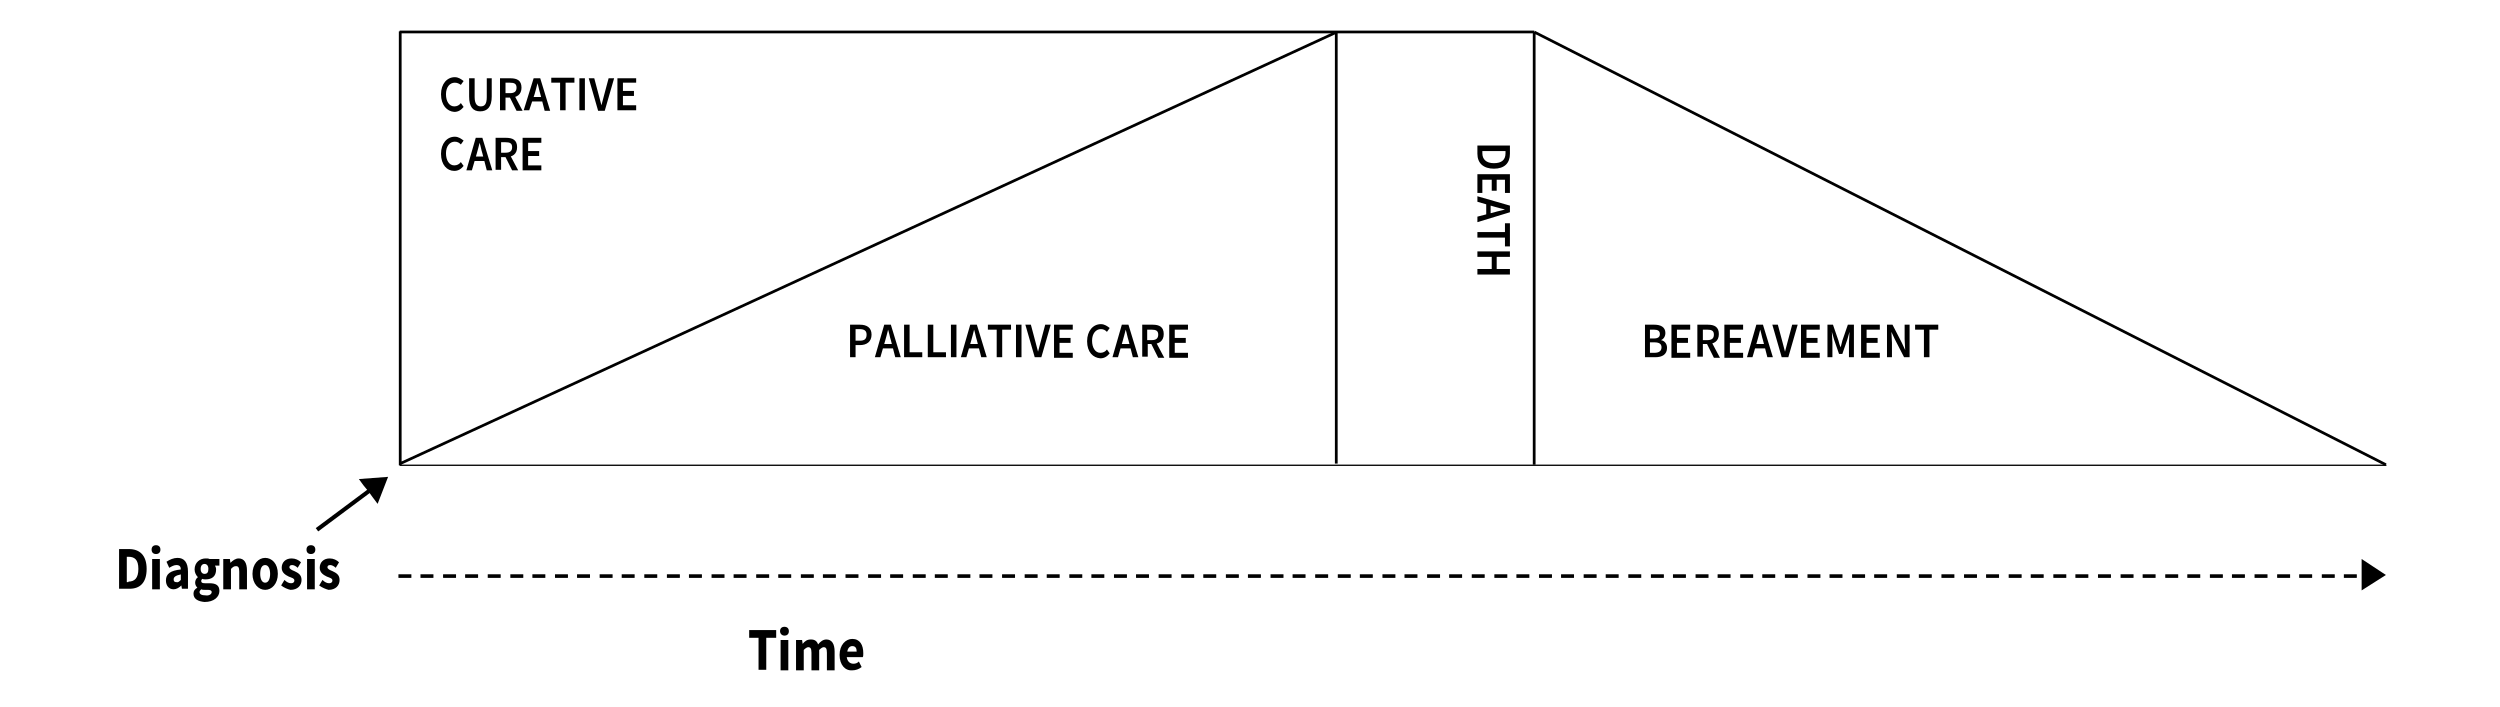
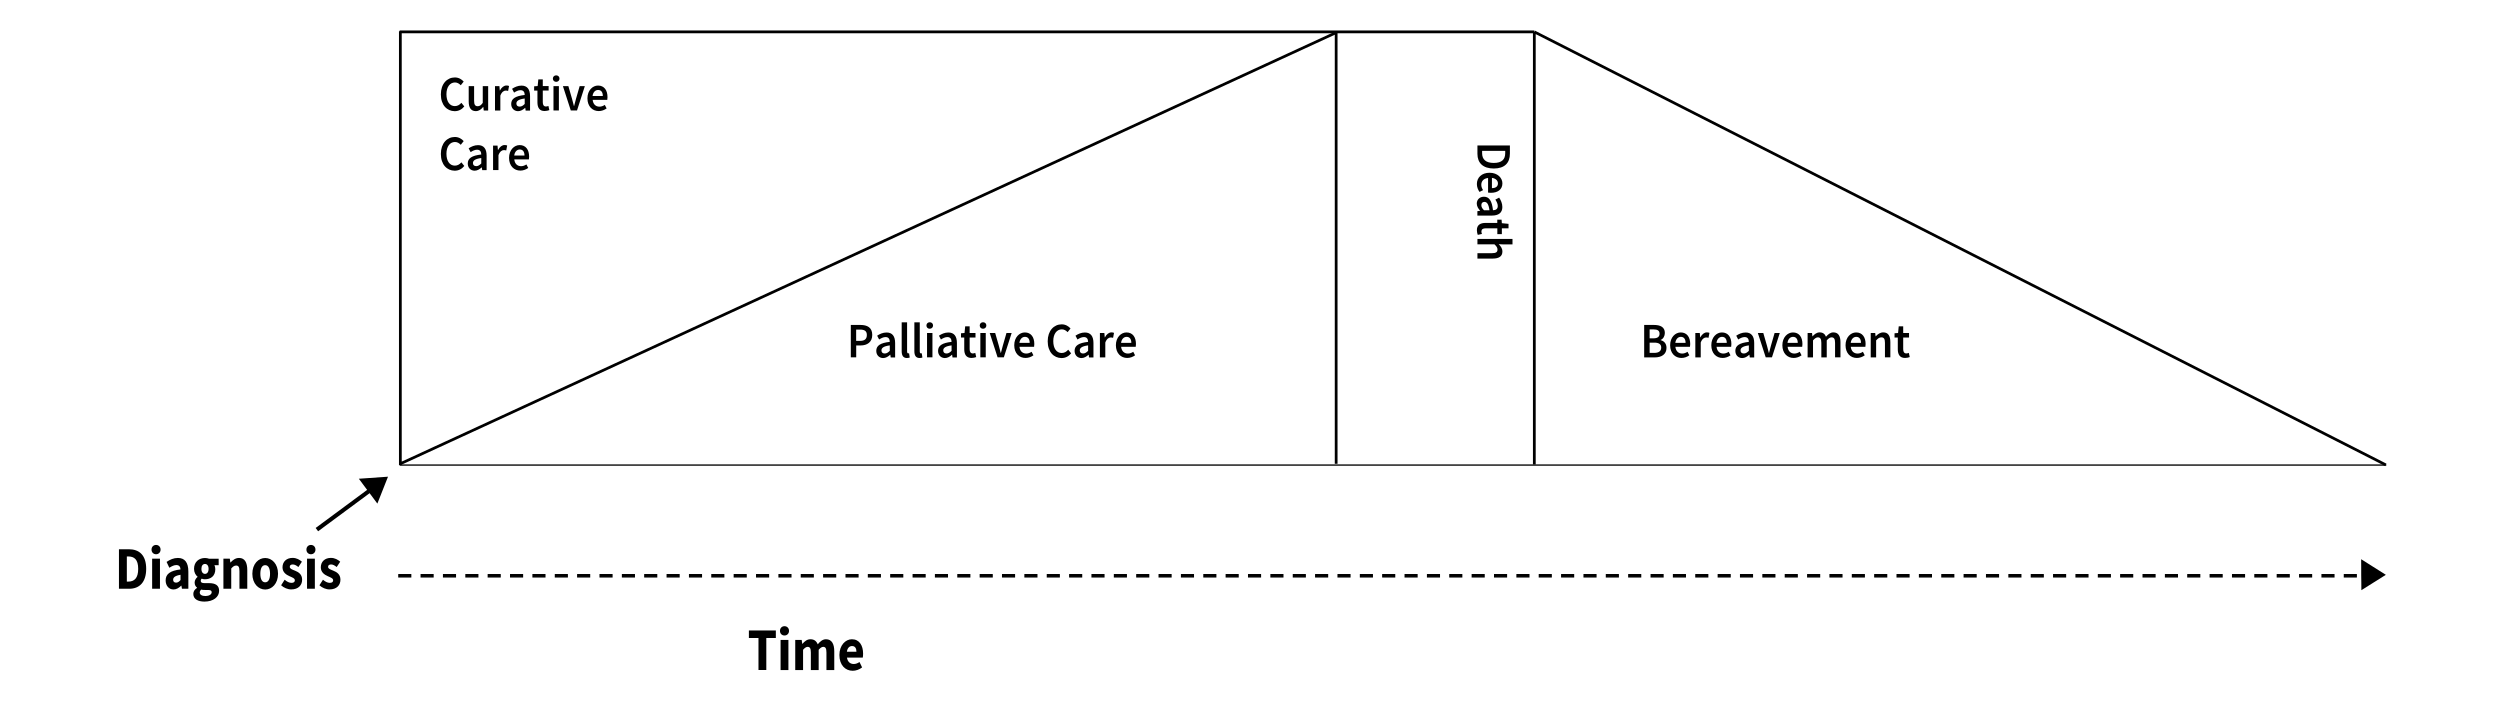
- <svg xmlns="http://www.w3.org/2000/svg" version="1.1" id="Layer_1" x="0" y="0" viewBox="0 0 453.5 128.1" xml:space="preserve">
-   <style type="text/css">.st0,.st1{fill:none;stroke-linejoin:round}.st0{stroke:#000;stroke-width:.5}.st1{stroke-width:.25}.st1,.st2,.st3{stroke:#000}.st2{fill:none;stroke-linejoin:round;stroke-width:.75}.st3{stroke-width:.25;stroke-miterlimit:10}</style>
-   <path class="st0" d="M72.5 5.8h205.8" />
-   <path class="st1" d="M72.5 84.4h360.4" />
-   <path class="st0" d="M72.6 84.4V5.7M242.4 84.1V5.8M278.3 84.3V5.8M432.8 84.3L278.3 5.8M72.6 84.1L242.3 5.9" />
-   <path class="st2" d="M57.5 96.1l10.2-7.6" />
-   <path d="M298.3 58.9h1.8c1.1 0 2 .4 2 1.5 0 .6-.3 1.1-.8 1.3.6.1 1.1.6 1.1 1.4 0 1.2-.9 1.7-2.1 1.7h-1.9v-5.9zm1.7 2.5c.8 0 1.1-.3 1.1-.8 0-.6-.4-.8-1.1-.8h-.7v1.6h.7zm.1 2.6c.8 0 1.3-.3 1.3-1 0-.6-.4-.9-1.3-.9h-.8V64h.8zM303.3 58.9h3.3v.9h-2.4v1.5h2v.9h-2V64h2.4v.9h-3.4v-6zM307.9 58.9h1.9c1.2 0 2 .4 2 1.7 0 1.3-.9 1.8-2 1.8h-.9v2.3h-1v-5.8zm1.8 2.8c.8 0 1.2-.3 1.2-1s-.4-.9-1.2-.9h-.8v1.9h.8zm-.1.6l.7-.6 1.7 3.2h-1.1l-1.3-2.6zM312.9 58.9h3.3v.9h-2.4v1.5h2v.9h-2V64h2.4v.9h-3.4v-6zM318.6 58.9h1.2l1.8 5.9h-1l-.8-3.1c-.2-.6-.3-1.3-.5-1.9-.2.7-.3 1.3-.5 1.9l-.9 3.1h-1l1.7-5.9zm-.7 3.5h2.6v.8h-2.6v-.8zM321.5 58.9h1l.8 3c.2.7.3 1.2.5 1.9.2-.7.3-1.2.5-1.9l.8-3h1l-1.7 5.9h-1.2l-1.7-5.9zM326.8 58.9h3.3v.9h-2.4v1.5h2v.9h-2V64h2.4v.9h-3.4v-6zM331.4 58.9h1.1l1 2.9c.1.4.2.8.4 1.2l.3-1.2 1-2.9h1.1v5.9h-.9v-2.7c0-.5.1-1.3.1-1.9l-.4 1.4-.9 2.6h-.6l-.9-2.6-.4-1.4c0 .5.1 1.3.1 1.9v2.7h-.9v-5.9zM337.7 58.9h3.3v.9h-2.4v1.5h2v.9h-2V64h2.4v.9h-3.4v-6zM342.3 58.9h1l1.7 3.3.6 1.3c0-.6-.1-1.4-.1-2v-2.6h.9v5.9h-1l-1.7-3.3-.6-1.3c0 .6.1 1.3.1 2v2.6h-.9v-5.9zM349 59.8h-1.6v-.9h4.2v.9H350v5h-1v-5z" />
+ <svg xmlns="http://www.w3.org/2000/svg" version="1.1" x="0" y="0" viewBox="0 0 453.54 128.07" xml:space="preserve">
+   <path fill="none" stroke="#000" stroke-width=".5" stroke-linejoin="round" d="M72.5 5.78h205.85" />
+   <path fill="none" stroke="#000" stroke-width=".25" stroke-linejoin="round" d="M72.51 84.37h360.4" />
+   <path fill="none" stroke="#000" stroke-width=".5" stroke-linejoin="round" d="M72.63 84.37V5.67M242.4 84.14V5.78M278.35 84.28V5.78M432.83 84.34L278.35 5.78M72.61 84.14l169.73-78.2" />
+   <path fill="none" stroke="#000" stroke-width=".75" stroke-linejoin="round" d="M57.49 96.08l10.25-7.58" />
+   <path d="M298.28 58.95h1.77c1.14 0 1.98.37 1.98 1.45 0 .55-.29 1.09-.77 1.27v.04c.61.15 1.07.6 1.07 1.4 0 1.18-.91 1.73-2.13 1.73h-1.92v-5.89zm1.69 2.43c.77 0 1.1-.32 1.1-.83 0-.57-.36-.79-1.08-.79h-.72v1.62h.7zm.13 2.64c.81 0 1.27-.31 1.27-.97 0-.62-.44-.89-1.27-.89h-.83v1.86h.83zM302.99 62.63c0-1.44.94-2.32 1.92-2.32 1.13 0 1.72.86 1.72 2.1 0 .2-.02.4-.04.5h-2.65c.08.79.56 1.23 1.23 1.23.36 0 .66-.12.97-.32l.33.64c-.4.29-.9.48-1.43.48-1.15 0-2.05-.85-2.05-2.31zm2.8-.43c0-.68-.29-1.09-.86-1.09-.49 0-.91.39-1 1.09h1.86zM307.57 60.41h.8l.07.79h.03c.3-.58.74-.9 1.18-.9.21 0 .35.03.47.09l-.17.9c-.15-.04-.25-.07-.43-.07-.33 0-.73.24-.98.92v2.7h-.98v-4.43zM310.46 62.63c0-1.44.94-2.32 1.92-2.32 1.13 0 1.72.86 1.72 2.1 0 .2-.02.4-.04.5h-2.65c.08.79.56 1.23 1.23 1.23.36 0 .66-.12.97-.32l.33.64c-.4.29-.9.48-1.43.48-1.15 0-2.05-.85-2.05-2.31zm2.8-.43c0-.68-.29-1.09-.86-1.09-.49 0-.91.39-1 1.09h1.86zM314.82 63.65c0-.95.74-1.44 2.45-1.63-.01-.48-.19-.87-.76-.87-.41 0-.8.2-1.17.44l-.36-.69c.46-.31 1.05-.58 1.71-.58 1.04 0 1.55.68 1.55 1.91v2.62h-.8l-.07-.49h-.03c-.37.34-.8.6-1.29.6-.73-.02-1.23-.54-1.23-1.31zm2.45 0v-.99c-1.13.15-1.51.46-1.51.91 0 .39.25.56.6.56.34 0 .6-.18.91-.48zM318.9 60.41h.99l.66 2.29c.12.44.24.89.35 1.33h.03c.12-.44.24-.9.35-1.33l.66-2.29h.94l-1.42 4.42h-1.13l-1.43-4.42zM323.35 62.63c0-1.44.94-2.32 1.92-2.32 1.13 0 1.72.86 1.72 2.1 0 .2-.02.4-.04.5h-2.65c.08.79.56 1.23 1.23 1.23.36 0 .66-.12.97-.32l.33.64c-.4.29-.9.48-1.43.48-1.15 0-2.05-.85-2.05-2.31zm2.79-.43c0-.68-.29-1.09-.86-1.09-.49 0-.91.39-1 1.09h1.86zM327.93 60.41h.8l.07.6h.03c.35-.39.76-.71 1.28-.71.61 0 .96.3 1.15.79.4-.45.81-.79 1.34-.79.88 0 1.29.64 1.29 1.76v2.77h-.98V62.2c0-.73-.2-1-.64-1-.26 0-.55.18-.87.55v3.09h-.98V62.2c0-.73-.2-1-.64-1-.26 0-.55.18-.87.55v3.09h-.98v-4.43zM334.81 62.63c0-1.44.94-2.32 1.92-2.32 1.13 0 1.72.86 1.72 2.1 0 .2-.02.4-.04.5h-2.65c.08.79.56 1.23 1.23 1.23.36 0 .66-.12.97-.32l.33.64c-.4.29-.9.48-1.43.48-1.15 0-2.05-.85-2.05-2.31zm2.8-.43c0-.68-.29-1.09-.86-1.09-.49 0-.91.39-1 1.09h1.86zM339.39 60.41h.8l.07.6h.03c.37-.39.8-.71 1.37-.71.89 0 1.28.64 1.28 1.76v2.77h-.98V62.2c0-.73-.2-1-.65-1-.37 0-.61.19-.95.55v3.09h-.98v-4.43zM344.29 63.35v-2.11h-.59v-.78l.64-.05.12-1.21h.81v1.21h1.06v.82h-1.06v2.11c0 .52.19.78.59.78.14 0 .31-.05.43-.1l.17.76c-.23.08-.52.16-.85.16-.96 0-1.32-.64-1.32-1.59z" />
  <g>
-     <path d="M154.3 58.9h1.7c1.2 0 2.1.5 2.1 1.8s-.9 1.9-2.1 1.9h-.8v2.2h-1v-5.9zm1.7 2.9c.8 0 1.2-.3 1.2-1.1 0-.7-.4-1-1.3-1h-.7v2.1h.8zM160.4 58.9h1.2l1.8 5.9h-1l-.8-3.1c-.2-.6-.3-1.3-.5-1.9-.2.7-.3 1.3-.5 1.9l-.9 3.1h-1l1.7-5.9zm-.8 3.5h2.6v.8h-2.6v-.8zM164 58.9h1v5h2.3v.9H164v-5.9zM168.3 58.9h1v5h2.3v.9h-3.3v-5.9zM172.5 58.9h1v5.9h-1v-5.9zM176 58.9h1.2l1.8 5.9h-1l-.8-3.1c-.2-.6-.3-1.3-.5-1.9-.2.7-.3 1.3-.5 1.9l-.9 3.1h-1l1.7-5.9zm-.7 3.5h2.6v.8h-2.6v-.8zM180.8 59.8h-1.6v-.9h4.2v.9h-1.6v5h-1v-5zM184.3 58.9h1v5.9h-1v-5.9zM186 58.9h1l.8 3c.2.7.3 1.2.5 1.9.2-.7.3-1.2.5-1.9l.8-3h1l-1.7 5.9h-1.2l-1.7-5.9zM191.3 58.9h3.3v.9h-2.4v1.5h2v.9h-2V64h2.4v.9h-3.4v-6zM197.2 61.9c0-1.9 1.1-3.1 2.5-3.1.7 0 1.2.4 1.6.7l-.5.7c-.3-.3-.6-.5-1.1-.5-.9 0-1.6.8-1.6 2.1s.6 2.2 1.5 2.2c.5 0 .9-.2 1.2-.6l.5.7c-.5.6-1 .9-1.7.9-1.3-.1-2.4-1.1-2.4-3.1zM203.5 58.9h1.2l1.8 5.9h-1l-.8-3.1c-.2-.6-.3-1.3-.5-1.9-.2.7-.3 1.3-.5 1.9l-.9 3.1h-1l1.7-5.9zm-.7 3.5h2.6v.8h-2.6v-.8zM207.2 58.9h1.9c1.2 0 2 .4 2 1.7 0 1.3-.9 1.8-2 1.8h-.9v2.3h-1v-5.8zm1.7 2.8c.8 0 1.2-.3 1.2-1s-.4-.9-1.2-.9h-.8v1.9h.8zm-.1.6l.7-.6 1.7 3.2h-1.1l-1.3-2.6zM212.2 58.9h3.3v.9h-2.4v1.5h2v.9h-2V64h2.4v.9h-3.4v-6z" />
+     <path d="M154.34 58.95h1.75c1.23 0 2.15.45 2.15 1.81 0 1.31-.92 1.91-2.11 1.91h-.8v2.16h-.98v-5.88zm1.7 2.89c.83 0 1.22-.35 1.22-1.07 0-.73-.43-.98-1.26-.98h-.68v2.05h.72zM158.97 63.65c0-.95.74-1.44 2.45-1.63-.01-.48-.19-.87-.76-.87-.41 0-.8.2-1.17.44l-.36-.69c.46-.31 1.05-.58 1.71-.58 1.04 0 1.55.68 1.55 1.91v2.62h-.8l-.07-.49h-.03c-.37.34-.8.6-1.29.6-.72-.02-1.23-.54-1.23-1.31zm2.45 0v-.99c-1.13.15-1.51.46-1.51.91 0 .39.25.56.6.56s.6-.18.91-.48zM163.58 63.7v-5.22h.98v5.28c0 .26.11.35.21.35.04 0 .08 0 .15-.02l.12.77c-.12.05-.28.09-.52.09-.69-.01-.94-.48-.94-1.25zM165.88 63.7v-5.22h.98v5.28c0 .26.11.35.21.35.04 0 .08 0 .15-.02l.12.77c-.12.05-.28.09-.52.09-.69-.01-.94-.48-.94-1.25zM168.07 59.05c0-.35.26-.59.6-.59.35 0 .6.24.6.59 0 .34-.26.59-.6.59-.35 0-.6-.24-.6-.59zm.11 1.36h.98v4.42h-.98v-4.42zM170.18 63.65c0-.95.74-1.44 2.45-1.63-.01-.48-.19-.87-.76-.87-.41 0-.8.2-1.17.44l-.36-.69c.46-.31 1.05-.58 1.71-.58 1.04 0 1.55.68 1.55 1.91v2.62h-.8l-.07-.49h-.03c-.37.34-.8.6-1.29.6-.73-.02-1.23-.54-1.23-1.31zm2.45 0v-.99c-1.13.15-1.51.46-1.51.91 0 .39.25.56.6.56.34 0 .6-.18.91-.48zM174.93 63.35v-2.11h-.59v-.78l.64-.05.12-1.21h.81v1.21h1.06v.82h-1.06v2.11c0 .52.19.78.59.78.14 0 .31-.05.43-.1l.17.76c-.23.08-.52.16-.85.16-.96 0-1.32-.64-1.32-1.59zM177.74 59.05c0-.35.26-.59.6-.59.35 0 .6.24.6.59 0 .34-.26.59-.6.59-.34 0-.6-.24-.6-.59zm.11 1.36h.98v4.42h-.98v-4.42zM179.55 60.41h.99l.66 2.29c.12.44.24.89.35 1.33h.03c.12-.44.24-.9.35-1.33l.66-2.29h.94l-1.42 4.42h-1.13l-1.43-4.42zM184 62.63c0-1.44.94-2.32 1.92-2.32 1.13 0 1.72.86 1.72 2.1 0 .2-.02.4-.04.5h-2.65c.08.79.56 1.23 1.23 1.23.36 0 .66-.12.97-.32l.33.64c-.4.29-.9.48-1.43.48-1.15 0-2.05-.85-2.05-2.31zm2.8-.43c0-.68-.29-1.09-.86-1.09-.49 0-.91.39-1 1.09h1.86zM190.07 61.91c0-1.93 1.14-3.07 2.54-3.07.7 0 1.25.35 1.6.75l-.53.67c-.29-.3-.62-.51-1.05-.51-.9 0-1.55.81-1.55 2.13 0 1.34.6 2.16 1.53 2.16.49 0 .87-.24 1.18-.6l.53.66c-.45.55-1.03.86-1.75.86-1.39-.02-2.5-1.1-2.5-3.05zM194.95 63.65c0-.95.74-1.44 2.45-1.63-.01-.48-.19-.87-.76-.87-.41 0-.8.2-1.17.44l-.36-.69c.46-.31 1.05-.58 1.71-.58 1.04 0 1.55.68 1.55 1.91v2.62h-.8l-.07-.49h-.03c-.37.34-.8.6-1.29.6-.73-.02-1.23-.54-1.23-1.31zm2.45 0v-.99c-1.13.15-1.51.46-1.51.91 0 .39.25.56.6.56.34 0 .6-.18.91-.48zM199.55 60.41h.8l.07.79h.03c.3-.58.74-.9 1.18-.9.21 0 .35.03.47.09l-.17.9c-.15-.04-.25-.07-.43-.07-.33 0-.73.24-.98.92v2.7h-.98v-4.43zM202.44 62.63c0-1.44.94-2.32 1.92-2.32 1.13 0 1.72.86 1.72 2.1 0 .2-.02.4-.04.5h-2.65c.08.79.56 1.23 1.23 1.23.36 0 .66-.12.97-.32l.33.64c-.4.29-.9.48-1.43.48-1.14 0-2.05-.85-2.05-2.31zm2.8-.43c0-.68-.29-1.09-.86-1.09-.49 0-.91.39-1 1.09h1.86z" />
+   </g>
+   <g stroke="#000" stroke-width=".25" stroke-miterlimit="10">
+     <path d="M72.37 104.26h2.13v.39h-2.13v-.39zM76.42 104.26h2.13v.39h-2.13v-.39zM80.48 104.26h2.13v.39h-2.13v-.39zM84.54 104.26h2.13v.39h-2.13v-.39zM88.59 104.26h2.13v.39h-2.13v-.39zM92.65 104.26h2.13v.39h-2.13v-.39zM96.71 104.26h2.13v.39h-2.13v-.39zM100.77 104.26h2.13v.39h-2.13v-.39zM104.82 104.26h2.13v.39h-2.13v-.39zM108.88 104.26h2.13v.39h-2.13v-.39zM112.94 104.26h2.13v.39h-2.13v-.39zM116.99 104.26h2.13v.39h-2.13v-.39zM121.05 104.26h2.13v.39h-2.13v-.39zM125.11 104.26h2.13v.39h-2.13v-.39zM129.16 104.26h2.13v.39h-2.13v-.39zM133.22 104.26h2.13v.39h-2.13v-.39zM137.28 104.26h2.13v.39h-2.13v-.39zM141.34 104.26h2.13v.39h-2.13v-.39zM145.39 104.26h2.13v.39h-2.13v-.39zM149.45 104.26h2.13v.39h-2.13v-.39zM153.51 104.26h2.13v.39h-2.13v-.39zM157.56 104.26h2.13v.39h-2.13v-.39zM161.62 104.26h2.13v.39h-2.13v-.39zM165.68 104.26h2.13v.39h-2.13v-.39zM169.73 104.26h2.13v.39h-2.13v-.39zM173.79 104.26h2.13v.39h-2.13v-.39zM177.85 104.26h2.13v.39h-2.13v-.39zM181.9 104.26h2.13v.39h-2.13v-.39zM185.96 104.26h2.13v.39h-2.13v-.39zM190.02 104.26h2.13v.39h-2.13v-.39zM194.08 104.26h2.13v.39h-2.13v-.39zM198.13 104.26h2.13v.39h-2.13v-.39zM202.19 104.26h2.13v.39h-2.13v-.39zM206.25 104.26h2.13v.39h-2.13v-.39zM210.3 104.26h2.13v.39h-2.13v-.39zM214.36 104.26h2.13v.39h-2.13v-.39zM218.42 104.26h2.13v.39h-2.13v-.39zM222.47 104.26h2.13v.39h-2.13v-.39zM226.53 104.26h2.13v.39h-2.13v-.39zM230.59 104.26h2.13v.39h-2.13v-.39zM234.65 104.26h2.13v.39h-2.13v-.39zM238.7 104.26h2.13v.39h-2.13v-.39zM242.76 104.26h2.13v.39h-2.13v-.39zM246.82 104.26h2.13v.39h-2.13v-.39zM250.87 104.26H253v.39h-2.13v-.39zM254.93 104.26h2.13v.39h-2.13v-.39zM258.99 104.26h2.13v.39h-2.13v-.39zM263.04 104.26h2.13v.39h-2.13v-.39zM267.1 104.26h2.13v.39h-2.13v-.39zM271.16 104.26h2.13v.39h-2.13v-.39zM275.22 104.26h2.13v.39h-2.13v-.39zM279.27 104.26h2.13v.39h-2.13v-.39zM283.33 104.26h2.13v.39h-2.13v-.39zM287.39 104.26h2.13v.39h-2.13v-.39zM291.44 104.26h2.13v.39h-2.13v-.39zM295.5 104.26h2.13v.39h-2.13v-.39zM299.56 104.26h2.13v.39h-2.13v-.39zM303.61 104.26h2.13v.39h-2.13v-.39zM307.67 104.26h2.13v.39h-2.13v-.39zM311.73 104.26h2.13v.39h-2.13v-.39zM315.78 104.26h2.13v.39h-2.13v-.39zM319.84 104.26h2.13v.39h-2.13v-.39zM323.9 104.26h2.13v.39h-2.13v-.39zM327.96 104.26h2.13v.39h-2.13v-.39zM332.01 104.26h2.13v.39h-2.13v-.39zM336.07 104.26h2.13v.39h-2.13v-.39zM340.13 104.26h2.13v.39h-2.13v-.39zM344.18 104.26h2.13v.39h-2.13v-.39zM348.24 104.26h2.13v.39h-2.13v-.39zM352.3 104.26h2.13v.39h-2.13v-.39zM356.35 104.26h2.13v.39h-2.13v-.39zM360.41 104.26h2.13v.39h-2.13v-.39zM364.47 104.26h2.13v.39h-2.13v-.39zM368.53 104.26h2.13v.39h-2.13v-.39zM372.58 104.26h2.13v.39h-2.13v-.39zM376.64 104.26h2.13v.39h-2.13v-.39zM380.7 104.26h2.13v.39h-2.13v-.39zM384.75 104.26h2.13v.39h-2.13v-.39zM388.81 104.26h2.13v.39h-2.13v-.39zM392.87 104.26H395v.39h-2.13v-.39zM396.92 104.26h2.13v.39h-2.13v-.39zM400.98 104.26h2.13v.39h-2.13v-.39zM405.04 104.26h2.13v.39h-2.13v-.39zM409.09 104.26h2.13v.39h-2.13v-.39zM413.15 104.26h2.13v.39h-2.13v-.39zM417.21 104.26h2.13v.39h-2.13v-.39zM421.27 104.26h2.13v.39h-2.13v-.39zM425.32 104.26h2.13v.39h-2.13v-.39z" />
  </g>
  <g>
-     <path class="st3" d="M72.4 104.3h2.1v.4h-2.1v-.4zM76.4 104.3h2.1v.4h-2.1v-.4zM80.5 104.3h2.1v.4h-2.1v-.4zM84.5 104.3h2.1v.4h-2.1v-.4zM88.6 104.3h2.1v.4h-2.1v-.4zM92.7 104.3h2.1v.4h-2.1v-.4zM96.7 104.3h2.1v.4h-2.1v-.4zM100.8 104.3h2.1v.4h-2.1v-.4zM104.8 104.3h2.1v.4h-2.1v-.4zM108.9 104.3h2.1v.4h-2.1v-.4zM112.9 104.3h2.1v.4h-2.1v-.4zM117 104.3h2.1v.4H117v-.4zM121.1 104.3h2.1v.4h-2.1v-.4zM125.1 104.3h2.1v.4h-2.1v-.4zM129.2 104.3h2.1v.4h-2.1v-.4zM133.2 104.3h2.1v.4h-2.1v-.4zM137.3 104.3h2.1v.4h-2.1v-.4zM141.3 104.3h2.1v.4h-2.1v-.4zM145.4 104.3h2.1v.4h-2.1v-.4zM149.4 104.3h2.1v.4h-2.1v-.4zM153.5 104.3h2.1v.4h-2.1v-.4zM157.6 104.3h2.1v.4h-2.1v-.4zM161.6 104.3h2.1v.4h-2.1v-.4zM165.7 104.3h2.1v.4h-2.1v-.4zM169.7 104.3h2.1v.4h-2.1v-.4zM173.8 104.3h2.1v.4h-2.1v-.4zM177.8 104.3h2.1v.4h-2.1v-.4zM181.9 104.3h2.1v.4h-2.1v-.4zM186 104.3h2.1v.4H186v-.4zM190 104.3h2.1v.4H190v-.4zM194.1 104.3h2.1v.4h-2.1v-.4zM198.1 104.3h2.1v.4h-2.1v-.4zM202.2 104.3h2.1v.4h-2.1v-.4zM206.2 104.3h2.1v.4h-2.1v-.4zM210.3 104.3h2.1v.4h-2.1v-.4zM214.4 104.3h2.1v.4h-2.1v-.4zM218.4 104.3h2.1v.4h-2.1v-.4zM222.5 104.3h2.1v.4h-2.1v-.4zM226.5 104.3h2.1v.4h-2.1v-.4zM230.6 104.3h2.1v.4h-2.1v-.4zM234.6 104.3h2.1v.4h-2.1v-.4zM238.7 104.3h2.1v.4h-2.1v-.4zM242.8 104.3h2.1v.4h-2.1v-.4zM246.8 104.3h2.1v.4h-2.1v-.4zM250.9 104.3h2.1v.4h-2.1v-.4zM254.9 104.3h2.1v.4h-2.1v-.4zM259 104.3h2.1v.4H259v-.4zM263 104.3h2.1v.4H263v-.4zM267.1 104.3h2.1v.4h-2.1v-.4zM271.2 104.3h2.1v.4h-2.1v-.4zM275.2 104.3h2.1v.4h-2.1v-.4zM279.3 104.3h2.1v.4h-2.1v-.4zM283.3 104.3h2.1v.4h-2.1v-.4zM287.4 104.3h2.1v.4h-2.1v-.4zM291.4 104.3h2.1v.4h-2.1v-.4zM295.5 104.3h2.1v.4h-2.1v-.4zM299.6 104.3h2.1v.4h-2.1v-.4zM303.6 104.3h2.1v.4h-2.1v-.4zM307.7 104.3h2.1v.4h-2.1v-.4zM311.7 104.3h2.1v.4h-2.1v-.4zM315.8 104.3h2.1v.4h-2.1v-.4zM319.8 104.3h2.1v.4h-2.1v-.4zM323.9 104.3h2.1v.4h-2.1v-.4zM328 104.3h2.1v.4H328v-.4zM332 104.3h2.1v.4H332v-.4zM336.1 104.3h2.1v.4h-2.1v-.4zM340.1 104.3h2.1v.4h-2.1v-.4zM344.2 104.3h2.1v.4h-2.1v-.4zM348.2 104.3h2.1v.4h-2.1v-.4zM352.3 104.3h2.1v.4h-2.1v-.4zM356.4 104.3h2.1v.4h-2.1v-.4zM360.4 104.3h2.1v.4h-2.1v-.4zM364.5 104.3h2.1v.4h-2.1v-.4zM368.5 104.3h2.1v.4h-2.1v-.4zM372.6 104.3h2.1v.4h-2.1v-.4zM376.6 104.3h2.1v.4h-2.1v-.4zM380.7 104.3h2.1v.4h-2.1v-.4zM384.8 104.3h2.1v.4h-2.1v-.4zM388.8 104.3h2.1v.4h-2.1v-.4zM392.9 104.3h2.1v.4h-2.1v-.4zM396.9 104.3h2.1v.4h-2.1v-.4zM401 104.3h2.1v.4H401v-.4zM405 104.3h2.1v.4H405v-.4zM409.1 104.3h2.1v.4h-2.1v-.4zM413.2 104.3h2.1v.4h-2.1v-.4zM417.2 104.3h2.1v.4h-2.1v-.4zM421.3 104.3h2.1v.4h-2.1v-.4zM425.3 104.3h2.1v.4h-2.1v-.4z" />
+     <path d="M21.58 99.64h1.78c1.92 0 3.16 1.09 3.16 3.55s-1.24 3.62-3.08 3.62h-1.86v-7.17zm1.7 5.87c1.07 0 1.79-.6 1.79-2.31s-.72-2.25-1.79-2.25h-.27v4.56h.27zM27.49 99.71c0-.5.35-.85.82-.85s.82.35.82.85c0 .49-.35.84-.82.84s-.82-.35-.82-.84zm.11 1.64h1.42v5.46H27.6v-5.46zM30.05 105.3c0-1.15.8-1.77 2.7-2-.03-.48-.24-.79-.76-.79-.4 0-.8.19-1.27.49l-.5-1.06c.61-.42 1.29-.72 2.05-.72 1.23 0 1.9.8 1.9 2.47v3.12h-1.16l-.1-.56h-.04c-.4.4-.86.69-1.39.69-.87 0-1.43-.72-1.43-1.64zm2.7-.07v-.95c-1.01.16-1.34.48-1.34.9 0 .35.21.52.55.52.32-.01.54-.19.79-.47zM35.07 107.75c0-.45.24-.82.68-1.1v-.04c-.25-.19-.44-.48-.44-.93 0-.39.23-.78.53-1.02v-.04c-.34-.27-.64-.78-.64-1.42 0-1.31.95-1.97 1.98-1.97.27 0 .53.05.74.13h1.75v1.18h-.77c.09.16.16.43.16.72 0 1.26-.84 1.83-1.89 1.83-.17 0-.37-.03-.58-.11a.49.49 0 0 0-.17.41c0 .27.19.4.72.4h.78c1.17 0 1.83.41 1.83 1.39 0 1.13-1.04 1.96-2.68 1.96-1.11-.01-2-.42-2-1.39zm3.33-.3c0-.34-.26-.42-.73-.42h-.5c-.33 0-.52-.02-.67-.07-.18.17-.26.34-.26.54 0 .41.42.63 1.06.63.64-.01 1.1-.3 1.1-.68zm-.56-4.25c0-.58-.28-.89-.65-.89-.38 0-.65.3-.65.89 0 .6.28.91.65.91s.65-.31.65-.91zM40.53 101.35h1.16l.1.69h.04c.4-.44.89-.82 1.54-.82 1.04 0 1.49.84 1.49 2.2v3.39h-1.42v-3.18c0-.79-.19-1.03-.6-1.03-.36 0-.57.19-.89.53v3.68h-1.42v-5.46zM45.78 104.09c0-1.81 1.12-2.86 2.33-2.86s2.33 1.05 2.33 2.86c0 1.81-1.12 2.86-2.33 2.86s-2.33-1.05-2.33-2.86zm3.21 0c0-.94-.29-1.56-.88-1.56s-.88.61-.88 1.56c0 .95.29 1.55.88 1.55s.88-.61.88-1.55zM51 106.18l.64-1.01c.43.37.84.57 1.24.57.42 0 .61-.18.61-.47 0-.36-.48-.52-.97-.74-.59-.26-1.27-.7-1.27-1.61 0-1.02.73-1.71 1.83-1.71.73 0 1.28.34 1.69.69l-.64.97c-.34-.28-.68-.47-1.01-.47-.37 0-.55.16-.55.44 0 .35.45.48.95.69.61.25 1.29.64 1.29 1.64 0 .99-.68 1.76-1.97 1.76-.63.01-1.36-.3-1.84-.75zM55.59 99.71c0-.5.35-.85.82-.85s.82.35.82.85c0 .49-.35.84-.82.84s-.82-.35-.82-.84zm.11 1.64h1.42v5.46H55.7v-5.46zM57.95 106.18l.64-1.01c.43.37.84.57 1.24.57.42 0 .61-.18.61-.47 0-.36-.48-.52-.97-.74-.59-.26-1.27-.7-1.27-1.61 0-1.02.73-1.71 1.83-1.71.73 0 1.28.34 1.69.69l-.64.97c-.34-.28-.68-.47-1.01-.47-.37 0-.55.16-.55.44 0 .35.45.48.95.69.61.25 1.29.64 1.29 1.64 0 .99-.68 1.76-1.97 1.76-.64.01-1.36-.3-1.84-.75z" />
  </g>
  <g>
-     <path d="M21.6 99.6h1.8c1.9 0 3.2 1.1 3.2 3.6s-1.2 3.6-3.1 3.6h-1.9v-7.2zm1.7 5.9c1.1 0 1.8-.6 1.8-2.3s-.7-2.2-1.8-2.2H23v4.6h.3zM27.5 99.7c0-.5.3-.8.8-.8s.8.3.8.8-.3.8-.8.8-.8-.3-.8-.8zm.1 1.7H29v5.5h-1.4v-5.5zM30.1 105.3c0-1.2.8-1.8 2.7-2 0-.5-.2-.8-.8-.8-.4 0-.8.2-1.3.5l-.5-1.1c.6-.4 1.3-.7 2-.7 1.2 0 1.9.8 1.9 2.5v3.1H33l-.1-.6c-.4.4-.9.7-1.4.7-.9 0-1.4-.7-1.4-1.6zm2.7-.1v-1c-1 .2-1.3.5-1.3.9s.2.5.5.5c.3.1.5-.1.8-.4zM35.1 107.7c0-.5.2-.8.7-1.1-.2-.2-.4-.5-.4-.9s.2-.8.5-1c-.3-.3-.6-.8-.6-1.4 0-1.3 1-2 2-2 .3 0 .5 0 .7.1h1.8v1.2H39c.1.2.2.4.2.7 0 1.3-.8 1.8-1.9 1.8-.2 0-.4 0-.6-.1-.1.1-.2.2-.2.4 0 .3.2.4.7.4h.8c1.2 0 1.8.4 1.8 1.4 0 1.1-1 2-2.7 2-1.1-.1-2-.5-2-1.5zm3.3-.3c0-.3-.3-.4-.7-.4h-.5c-.3 0-.5 0-.7-.1-.2.2-.3.3-.3.5 0 .4.4.6 1.1.6.6.1 1.1-.2 1.1-.6zm-.6-4.2c0-.6-.3-.9-.7-.9-.4 0-.7.3-.7.9 0 .6.3.9.7.9.5 0 .7-.3.7-.9zM40.5 101.4h1.2l.1.7c.4-.4.9-.8 1.5-.8 1 0 1.5.8 1.5 2.2v3.4h-1.4v-3.2c0-.8-.2-1-.6-1-.4 0-.6.2-.9.5v3.7h-1.4v-5.5zM45.8 104.1c0-1.8 1.1-2.9 2.3-2.9s2.3 1 2.3 2.9c0 1.8-1.1 2.9-2.3 2.9s-2.3-1.1-2.3-2.9zm3.2 0c0-.9-.3-1.6-.9-1.6s-.9.6-.9 1.6c0 .9.3 1.6.9 1.6s.9-.7.9-1.6zM51 106.2l.6-1c.4.4.8.6 1.2.6.4 0 .6-.2.6-.5 0-.4-.5-.5-1-.7-.6-.3-1.3-.7-1.3-1.6 0-1 .7-1.7 1.8-1.7.7 0 1.3.3 1.7.7l-.6 1c-.3-.3-.7-.5-1-.5-.4 0-.5.2-.5.4 0 .3.4.5.9.7.6.3 1.3.6 1.3 1.6s-.7 1.8-2 1.8c-.5-.1-1.2-.4-1.7-.8zM55.6 99.7c0-.5.3-.8.8-.8s.8.3.8.8-.3.8-.8.8-.8-.3-.8-.8zm.1 1.7h1.4v5.5h-1.4v-5.5zM57.9 106.2l.6-1c.4.4.8.6 1.2.6.4 0 .6-.2.6-.5 0-.4-.5-.5-1-.7-.6-.3-1.3-.7-1.3-1.6 0-1 .7-1.7 1.8-1.7.7 0 1.3.3 1.7.7l-.6 1c-.3-.3-.7-.5-1-.5-.4 0-.5.2-.5.4 0 .3.4.5.9.7.6.3 1.3.6 1.3 1.6s-.7 1.8-2 1.8c-.4-.1-1.2-.4-1.7-.8z" />
+     <path d="M137.59 115.74h-1.73v-1.36h4.89v1.36h-1.73v5.81h-1.42v-5.81zM141.5 114.45c0-.5.35-.85.82-.85s.82.35.82.85c0 .49-.35.84-.82.84s-.82-.35-.82-.84zm.11 1.65h1.42v5.46h-1.42v-5.46zM144.28 116.1h1.16l.1.7h.04c.39-.45.82-.83 1.45-.83.67 0 1.08.33 1.32.92.42-.5.87-.92 1.5-.92 1.04 0 1.5.84 1.5 2.2v3.39h-1.42v-3.18c0-.79-.19-1.03-.59-1.03-.24 0-.51.17-.82.53v3.68h-1.42v-3.18c0-.79-.19-1.03-.59-1.03-.24 0-.51.17-.82.53v3.68h-1.42v-5.46zM152.28 118.83c0-1.77 1.11-2.86 2.26-2.86 1.36 0 2.04 1.13 2.04 2.62 0 .29-.03.58-.06.71h-2.87c.13.79.6 1.16 1.24 1.16.36 0 .69-.13 1.04-.36l.47.98c-.49.39-1.13.61-1.7.61-1.36 0-2.42-1.05-2.42-2.86zm3.09-.6c0-.6-.23-1.03-.8-1.03-.45 0-.84.34-.93 1.03h1.73z" />
  </g>
  <g>
-     <path d="M137.6 115.7h-1.7v-1.4h4.9v1.4H139v5.8h-1.4v-5.8zM141.5 114.5c0-.5.3-.8.8-.8s.8.3.8.8-.3.8-.8.8-.8-.4-.8-.8zm.1 1.6h1.4v5.5h-1.4v-5.5zM144.3 116.1h1.2l.1.7c.4-.5.8-.8 1.5-.8s1.1.3 1.3.9c.4-.5.9-.9 1.5-.9 1 0 1.5.8 1.5 2.2v3.4H150v-3.2c0-.8-.2-1-.6-1-.2 0-.5.2-.8.5v3.7h-1.4v-3.2c0-.8-.2-1-.6-1-.2 0-.5.2-.8.5v3.7h-1.4v-5.5zM152.3 118.8c0-1.8 1.1-2.9 2.3-2.9 1.4 0 2 1.1 2 2.6 0 .3 0 .6-.1.7h-2.9c.1.8.6 1.2 1.2 1.2.4 0 .7-.1 1-.4l.5 1c-.5.4-1.1.6-1.7.6-1.3.1-2.3-1-2.3-2.8zm3.1-.6c0-.6-.2-1-.8-1-.4 0-.8.3-.9 1h1.7z" />
+     <path d="M79.98 17.12c0-1.93 1.14-3.07 2.54-3.07.7 0 1.25.35 1.6.75l-.53.67c-.29-.3-.62-.51-1.05-.51-.9 0-1.55.81-1.55 2.13 0 1.34.6 2.16 1.53 2.16.49 0 .87-.24 1.18-.6l.53.66c-.45.55-1.03.86-1.75.86-1.39-.02-2.5-1.1-2.5-3.05zM85.03 18.4v-2.77h.98v2.64c0 .73.2 1 .65 1 .37 0 .61-.18.92-.61v-3.03h.98v4.42h-.8l-.08-.65h-.03c-.37.46-.77.76-1.34.76-.89-.01-1.28-.65-1.28-1.76zM89.8 15.62h.8l.07.79h.03c.3-.58.74-.9 1.18-.9.21 0 .35.03.47.09l-.17.9c-.15-.04-.25-.07-.43-.07-.33 0-.73.24-.98.92v2.7h-.97v-4.43zM92.74 18.86c0-.95.74-1.44 2.45-1.63-.01-.48-.19-.87-.76-.87-.41 0-.8.2-1.17.44l-.36-.69c.46-.31 1.05-.58 1.71-.58 1.04 0 1.55.68 1.55 1.91v2.62h-.8l-.07-.49h-.03c-.37.34-.8.6-1.29.6-.72-.02-1.23-.54-1.23-1.31zm2.45 0v-.99c-1.13.15-1.51.46-1.51.91 0 .39.25.56.6.56s.61-.18.91-.48zM97.5 18.55v-2.11h-.6v-.78l.64-.05.12-1.21h.81v1.21h1.06v.82h-1.06v2.11c0 .52.19.78.59.78.14 0 .31-.05.43-.1l.17.76c-.23.08-.52.16-.85.16-.96.01-1.31-.63-1.31-1.59zM100.3 14.26c0-.35.26-.59.6-.59.35 0 .6.24.6.59 0 .34-.26.59-.6.59-.34 0-.6-.25-.6-.59zm.11 1.36h.98v4.42h-.98v-4.42zM102.12 15.62h.99l.66 2.29c.12.44.24.89.35 1.33h.03c.12-.44.24-.9.35-1.33l.66-2.29h.94l-1.42 4.42h-1.13l-1.43-4.42zM106.57 17.84c0-1.44.94-2.32 1.92-2.32 1.13 0 1.72.86 1.72 2.1 0 .2-.02.4-.04.5h-2.65c.08.79.56 1.23 1.23 1.23.36 0 .66-.12.97-.32l.33.64c-.4.29-.9.48-1.43.48-1.15 0-2.05-.85-2.05-2.31zm2.79-.43c0-.68-.29-1.09-.86-1.09-.49 0-.91.39-1 1.09h1.86zM79.98 27.92c0-1.93 1.14-3.07 2.54-3.07.7 0 1.25.35 1.6.75l-.53.67c-.29-.3-.62-.51-1.05-.51-.9 0-1.55.81-1.55 2.13 0 1.34.6 2.16 1.53 2.16.49 0 .87-.24 1.18-.6l.53.66c-.45.55-1.03.86-1.75.86-1.39-.02-2.5-1.1-2.5-3.05zM84.86 29.66c0-.95.74-1.44 2.45-1.63-.01-.48-.19-.87-.76-.87-.41 0-.8.2-1.17.44l-.36-.69c.46-.31 1.05-.58 1.71-.58 1.04 0 1.55.68 1.55 1.91v2.62h-.8l-.07-.49h-.03c-.37.34-.8.6-1.29.6-.73-.02-1.23-.54-1.23-1.31zm2.45 0v-.99c-1.13.15-1.51.46-1.51.91 0 .39.25.56.6.56.34 0 .6-.18.91-.48zM89.46 26.42h.8l.07.79h.03c.3-.58.74-.9 1.18-.9.21 0 .35.03.47.09l-.17.9c-.15-.04-.25-.07-.43-.07-.33 0-.73.24-.98.92v2.7h-.98v-4.43zM92.35 28.64c0-1.44.94-2.32 1.92-2.32 1.13 0 1.72.86 1.72 2.1 0 .2-.02.4-.04.5H93.3c.08.79.56 1.23 1.23 1.23.36 0 .66-.12.97-.32l.33.64c-.4.28-.9.48-1.43.48-1.14 0-2.05-.85-2.05-2.31zm2.8-.43c0-.68-.29-1.09-.86-1.09-.49 0-.91.39-1 1.09h1.86z" />
  </g>
  <g>
-     <path d="M80 17.1c0-1.9 1.1-3.1 2.5-3.1.7 0 1.2.4 1.6.7l-.5.7c-.3-.2-.6-.4-1.1-.4-.9 0-1.6.8-1.6 2.1s.6 2.2 1.5 2.2c.5 0 .9-.2 1.2-.6l.5.7c-.5.6-1 .9-1.7.9-1.3-.1-2.4-1.2-2.4-3.2zM85.1 17.5v-3.3h1v3.4c0 1.3.5 1.7 1.1 1.7.7 0 1.1-.4 1.1-1.7v-3.4h.9v3.3c0 1.9-.8 2.7-2.1 2.7s-2-.8-2-2.7zM90.7 14.2h1.9c1.2 0 2 .4 2 1.7 0 1.3-.9 1.8-2 1.8h-.9V20h-1v-5.8zm1.8 2.7c.8 0 1.2-.3 1.2-1s-.4-.9-1.2-.9h-.8v1.9h.8zm-.1.6l.7-.6 1.7 3.2h-1.1l-1.3-2.6zM96.8 14.2H98l1.8 5.9h-1L98 17c-.2-.6-.3-1.3-.5-1.9-.2.7-.3 1.3-.5 1.9l-1 3h-1l1.8-5.8zm-.7 3.4h2.6v.8h-2.6v-.8zM101.6 15H100v-.9h4.2v.9h-1.6v5h-1v-5zM105.1 14.2h1V20h-1v-5.8zM106.8 14.2h1l.8 3c.2.7.3 1.2.5 1.9.2-.7.3-1.2.5-1.9l.8-3h1l-1.7 5.9h-1.2l-1.7-5.9zM112.1 14.2h3.3v.8H113v1.5h2v.9h-2v1.7h2.4v.9H112v-5.8zM80 27.9c0-1.9 1.1-3.1 2.5-3.1.7 0 1.2.4 1.6.7l-.5.7c-.3-.3-.6-.5-1.1-.5-.9 0-1.6.8-1.6 2.1s.6 2.2 1.5 2.2c.5 0 .9-.2 1.2-.6l.5.7c-.5.6-1 .9-1.7.9-1.3 0-2.4-1.1-2.4-3.1zM86.3 25h1.2l1.8 5.9h-1l-.8-3.1c-.2-.6-.3-1.3-.5-1.9-.2.7-.3 1.3-.5 1.9l-.9 3.1h-1l1.7-5.9zm-.8 3.4h2.6v.8h-2.6v-.8zM89.9 25h1.9c1.2 0 2 .4 2 1.7 0 1.3-.9 1.8-2 1.8h-.9v2.3h-1V25zm1.8 2.7c.8 0 1.2-.3 1.2-1s-.4-.9-1.2-.9h-.8v1.9h.8zm-.1.6l.7-.6 1.7 3.2h-1.1l-1.3-2.6zM94.9 25h3.3v.9h-2.4v1.5h2v.9h-2V30h2.4v.9h-3.4V25z" />
+     <path d="M273.92 26.39v1.48c0 1.7-.97 2.7-2.92 2.7s-2.97-1-2.97-2.65v-1.53h5.89zm-5.04 1.41c0 1.12.67 1.76 2.12 1.76 1.45 0 2.07-.64 2.07-1.76v-.43h-4.19v.43zM270.24 31.34c1.44 0 2.32.94 2.32 1.92 0 1.13-.86 1.72-2.1 1.72-.2 0-.4-.02-.5-.04v-2.65c-.79.08-1.23.56-1.23 1.23 0 .36.12.66.32.97l-.64.33c-.29-.4-.48-.9-.48-1.43-.01-1.15.85-2.05 2.31-2.05zm.42 2.79c.68 0 1.09-.29 1.09-.86 0-.49-.39-.91-1.09-1v1.86zM269.22 35.69c.95 0 1.44.74 1.63 2.45.48-.01.87-.19.87-.76 0-.41-.2-.8-.44-1.17l.69-.36c.31.46.58 1.05.58 1.71 0 1.04-.68 1.55-1.91 1.55h-2.62v-.8l.49-.07v-.03c-.34-.37-.6-.8-.6-1.29.01-.73.54-1.23 1.31-1.23zm0 2.45h.99c-.15-1.13-.46-1.51-.91-1.51-.39 0-.56.25-.56.6 0 .34.17.6.48.91zM269.52 40.44h2.11v-.59h.78l.05.64 1.21.12v.81h-1.21v1.06h-.82v-1.06h-2.11c-.52 0-.78.19-.78.59 0 .14.05.31.1.43l-.76.17c-.08-.23-.16-.52-.16-.85-.01-.96.64-1.32 1.59-1.32zM274.39 43.36v.98h-1.65l-.85-.04c.35.35.67.76.67 1.33 0 .89-.64 1.28-1.76 1.28h-2.77v-.98h2.64c.73 0 1-.2 1-.65 0-.37-.19-.61-.55-.95h-3.09v-.98h6.36z" />
  </g>
-   <g>
-     <path d="M273.9 26.4v1.5c0 1.7-1 2.7-2.9 2.7s-3-1-3-2.7v-1.5h5.9zm-5 1.4c0 1.1.7 1.8 2.1 1.8 1.4 0 2.1-.6 2.1-1.8v-.4h-4.2v.4zM273.9 31.7V35h-.9v-2.4h-1.5v2h-.9v-2h-1.7V35h-.9v-3.4h5.9zM273.9 37.3v1.2l-5.9 1.8v-1l3.1-.8c.6-.2 1.3-.3 1.9-.5-.7-.2-1.3-.3-1.9-.5l-3.1-.9v-1l5.9 1.7zm-3.5-.7v2.6h-.8v-2.6h.8zM273 42.1v-1.6h.9v4.2h-.9v-1.6h-5v-1h5zM273.9 45.6v1h-2.4v2.2h2.4v1H268v-1h2.6v-2.2H268v-1h5.9z" />
-   </g>
-   <path d="M428.4 101.4V107.1l4.4-2.8zM65.1 86.9l.8 1.1.9 1.1.8 1.1.9 1.2 1.9-4.9z" />
+   <path d="M428.35 101.45l.01 1.4v1.41l.02 1.4.01 1.41 4.44-2.79zM65.1 86.85l.84 1.13.84 1.13.84 1.12.84 1.13 1.93-4.88z" />
</svg>
